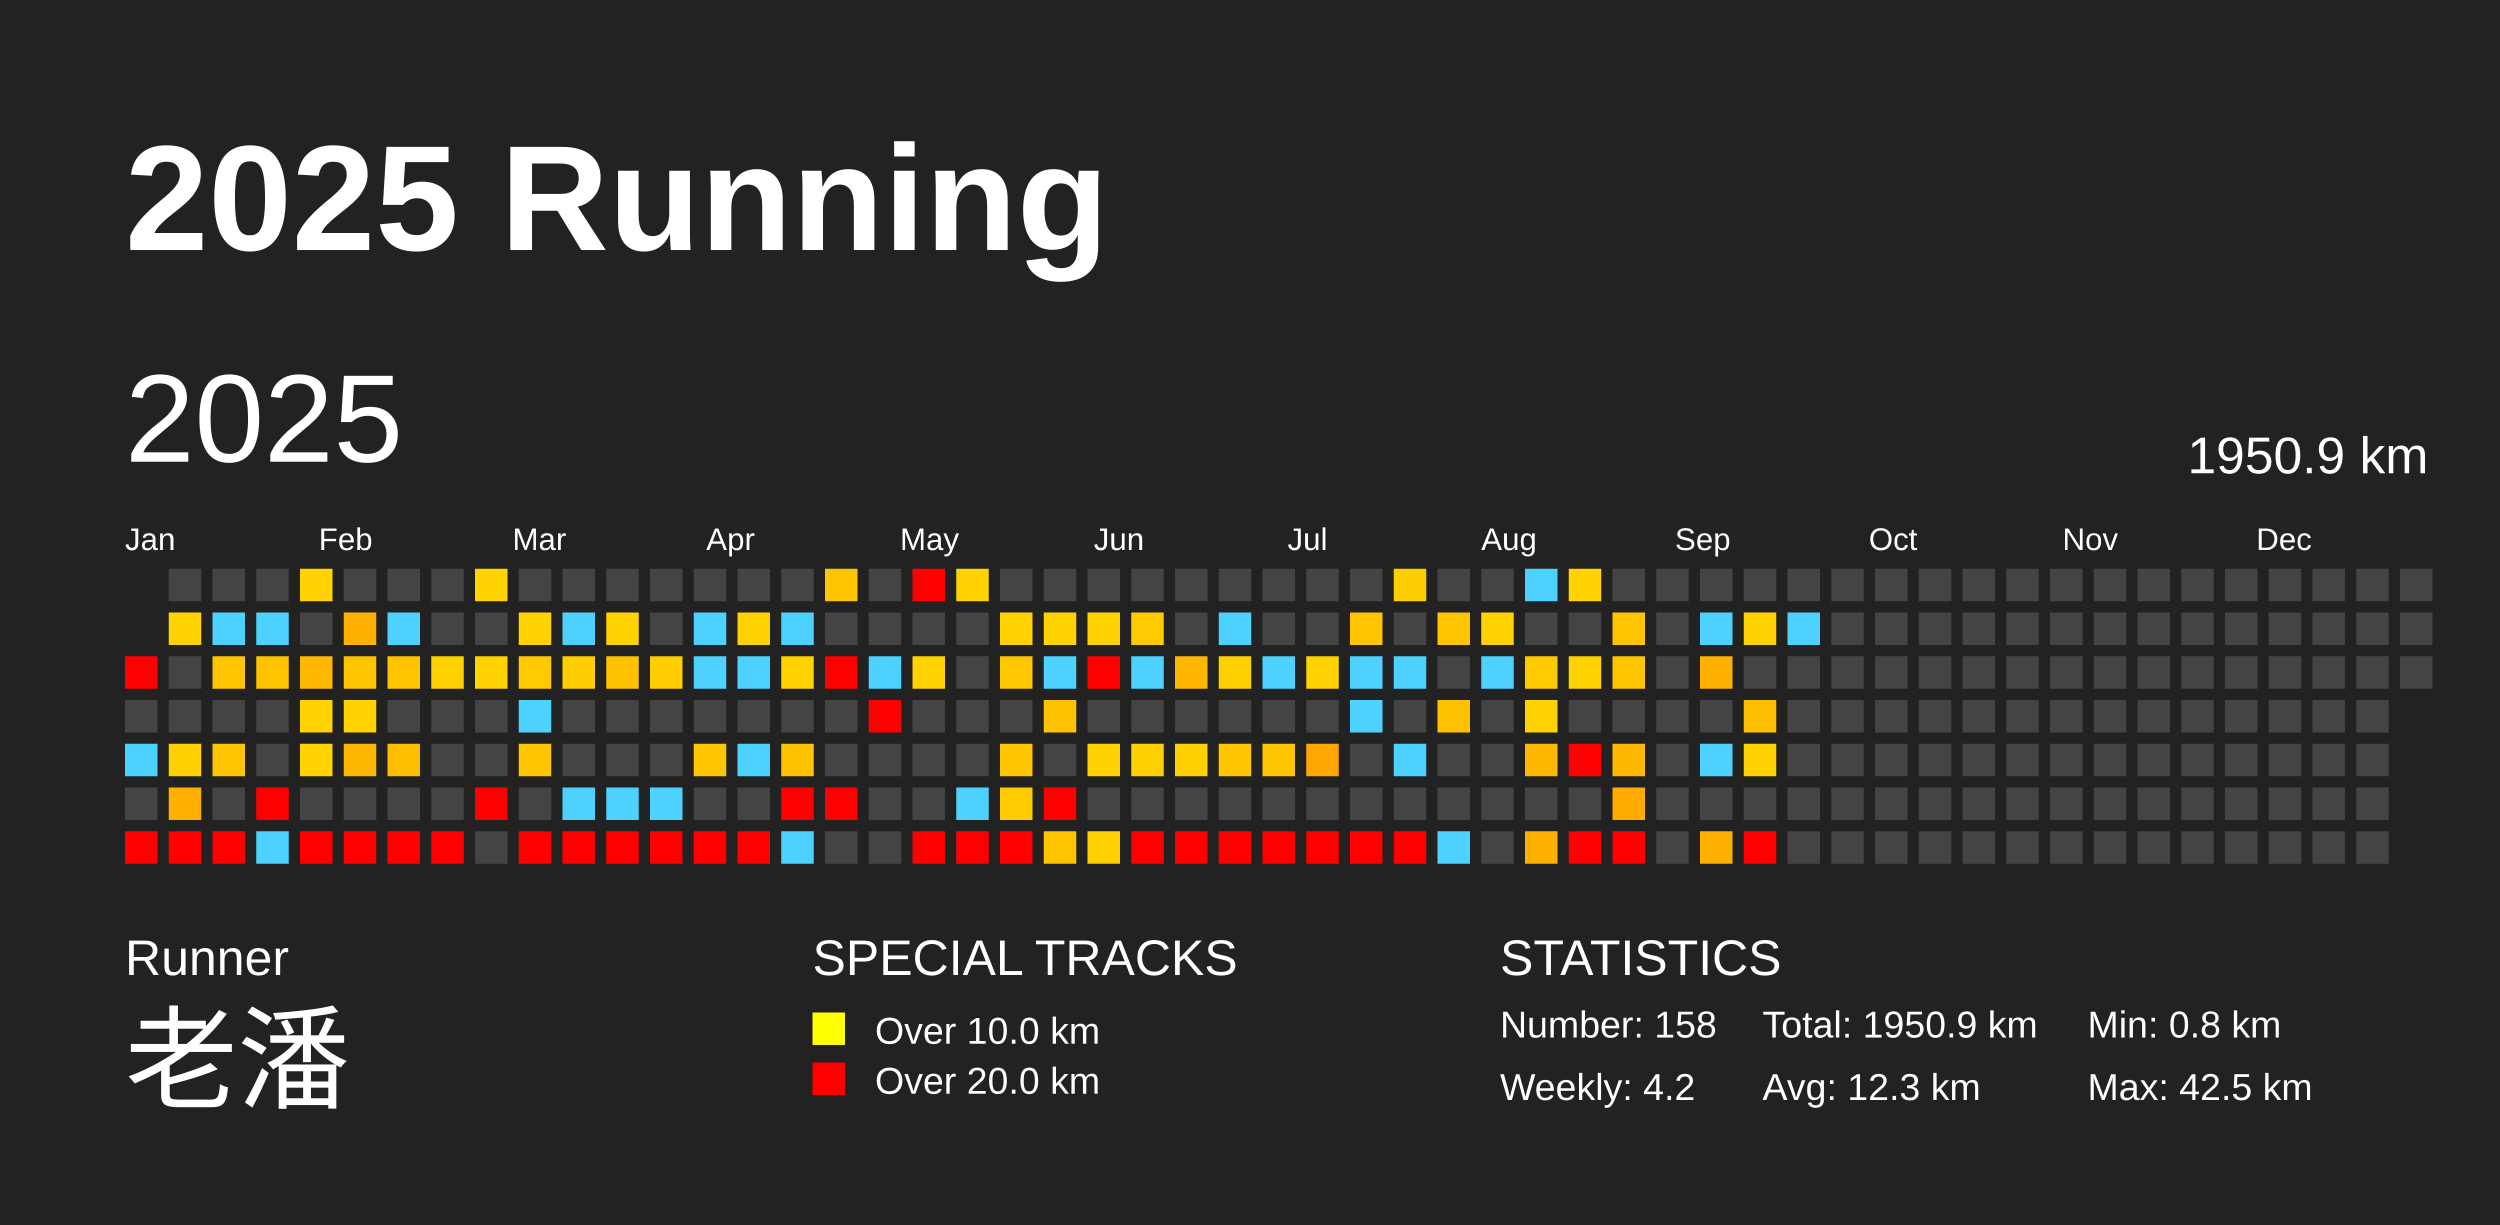
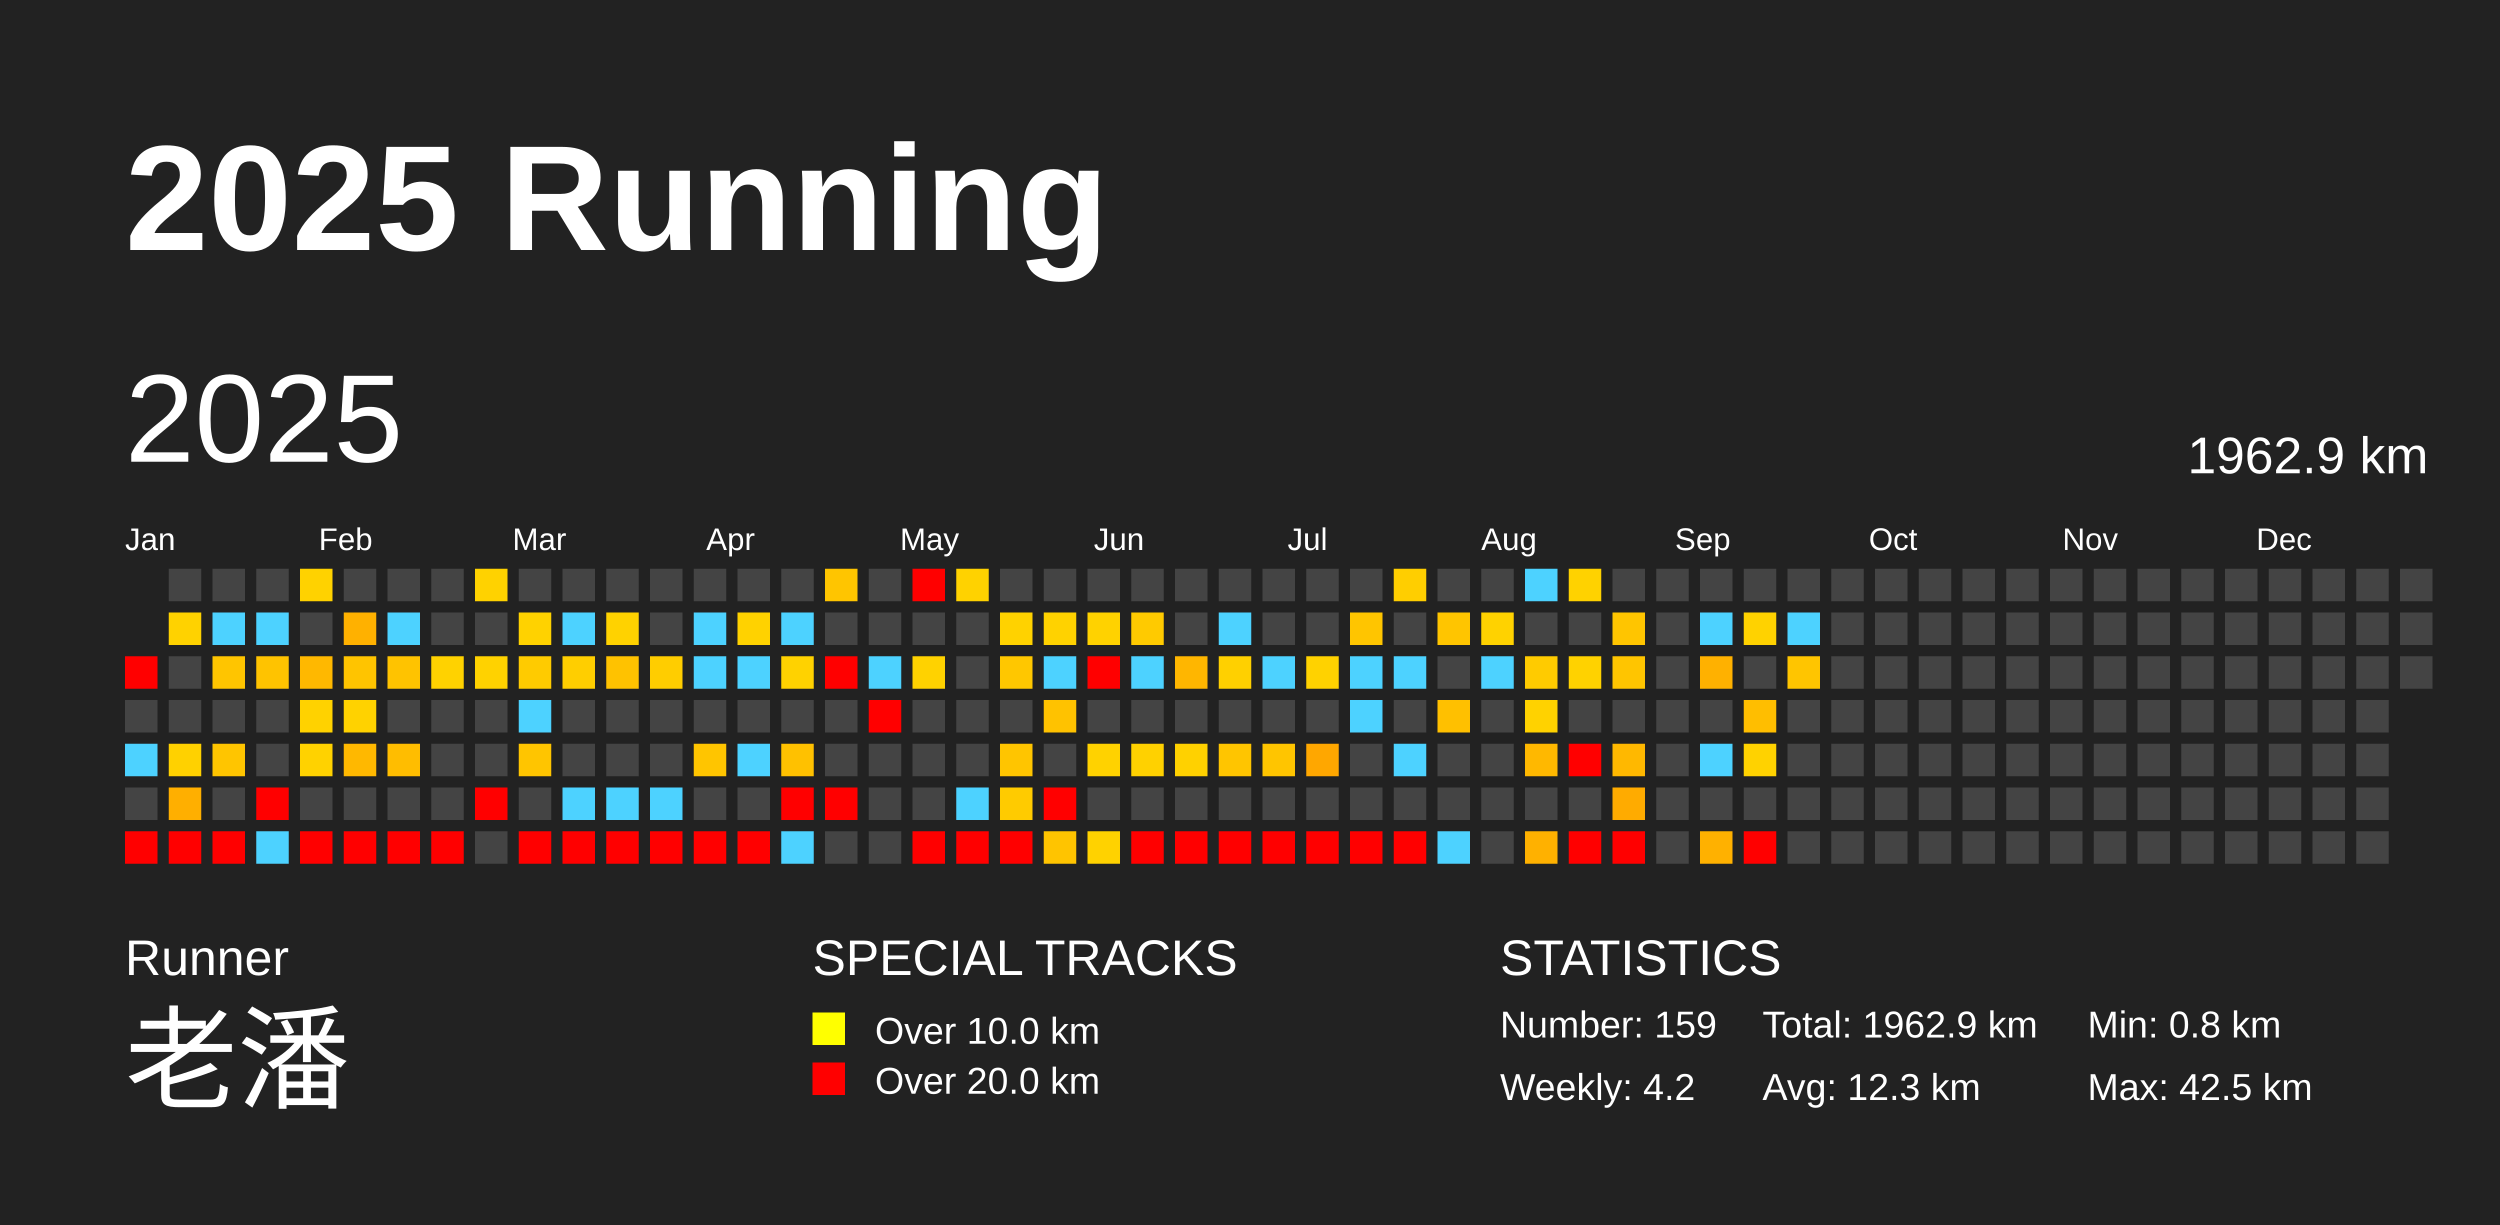
<svg xmlns="http://www.w3.org/2000/svg" baseProfile="full" height="98mm" version="1.1" viewBox="0,0,200,98" width="200mm">
  <defs />
  <rect fill="#222222" height="98" width="200" x="0" y="0" />
  <text fill="#FFFFFF" style="font-size:12px; font-family:Arial; font-weight:bold;" x="10" y="20">2025 Running</text>
  <text fill="#FFFFFF" style="font-size:4px; font-family:Arial" x="10" y="78">Runner</text>
  <text fill="#FFFFFF" style="font-size:9px; font-family:Arial" x="10" y="88">老潘</text>
  <text fill="#FFFFFF" style="font-size:4px; font-family:Arial" x="65" y="78">SPECIAL TRACKS</text>
  <rect fill="yellow" height="2.6" width="2.6" x="65" y="81" />
  <text fill="#FFFFFF" style="font-size:3px; font-family:Arial" x="70" y="83.5">Over 10.0 km</text>
  <rect fill="red" height="2.6" width="2.6" x="65" y="85" />
  <text fill="#FFFFFF" style="font-size:3px; font-family:Arial" x="70" y="87.5">Over 20.0 km</text>
  <text fill="#FFFFFF" style="font-size:4px; font-family:Arial" x="120" y="78">STATISTICS</text>
-   <text fill="#FFFFFF" style="font-size:3px; font-family:Arial" x="120" y="83">Number: 158</text>
+   <text fill="#FFFFFF" style="font-size:3px; font-family:Arial" x="120" y="83">Number: 159</text>
  <text fill="#FFFFFF" style="font-size:3px; font-family:Arial" x="120" y="88">Weekly: 4.2</text>
-   <text fill="#FFFFFF" style="font-size:3px; font-family:Arial" x="141" y="83">Total: 1950.9 km</text>
+   <text fill="#FFFFFF" style="font-size:3px; font-family:Arial" x="141" y="83">Total: 1962.9 km</text>
  <text fill="#FFFFFF" style="font-size:3px; font-family:Arial" x="141" y="88">Avg: 12.3 km</text>
  <text fill="#FFFFFF" style="font-size:3px; font-family:Arial" x="167" y="83">Min: 0.8 km</text>
  <text fill="#FFFFFF" style="font-size:3px; font-family:Arial" x="167" y="88">Max: 42.5 km</text>
  <text dominant-baseline="hanging" fill="#FFFFFF" style="font-size:10.0px; font-family:Arial;" x="10" y="30">2025</text>
-   <text dominant-baseline="hanging" fill="#FFFFFF" style="font-size:4.125px; font-family:Arial;" x="175" y="35">1950.9 km</text>
+   <text dominant-baseline="hanging" fill="#FFFFFF" style="font-size:4.125px; font-family:Arial;" x="175" y="35">1962.9 km</text>
  <text fill="#FFFFFF" style="font-size:2.5px; font-family:Arial" x="10.0" y="44">Jan</text>
  <text fill="#FFFFFF" style="font-size:2.5px; font-family:Arial" x="25.5" y="44">Feb</text>
  <text fill="#FFFFFF" style="font-size:2.5px; font-family:Arial" x="41.0" y="44">Mar</text>
  <text fill="#FFFFFF" style="font-size:2.5px; font-family:Arial" x="56.5" y="44">Apr</text>
  <text fill="#FFFFFF" style="font-size:2.5px; font-family:Arial" x="72.0" y="44">May</text>
  <text fill="#FFFFFF" style="font-size:2.5px; font-family:Arial" x="87.5" y="44">Jun</text>
  <text fill="#FFFFFF" style="font-size:2.5px; font-family:Arial" x="103.0" y="44">Jul</text>
  <text fill="#FFFFFF" style="font-size:2.5px; font-family:Arial" x="118.5" y="44">Aug</text>
  <text fill="#FFFFFF" style="font-size:2.5px; font-family:Arial" x="134.0" y="44">Sep</text>
  <text fill="#FFFFFF" style="font-size:2.5px; font-family:Arial" x="149.5" y="44">Oct</text>
  <text fill="#FFFFFF" style="font-size:2.5px; font-family:Arial" x="165.0" y="44">Nov</text>
  <text fill="#FFFFFF" style="font-size:2.5px; font-family:Arial" x="180.5" y="44">Dec</text>
  <rect fill="red" height="2.6" width="2.6" x="10.0" y="52.5" />
  <rect fill="#444444" height="2.6" width="2.6" x="10.0" y="56.0" />
  <rect fill="#4dd2ff" height="2.6" width="2.6" x="10.0" y="59.5" />
  <rect fill="#444444" height="2.6" width="2.6" x="10.0" y="63.0" />
  <rect fill="red" height="2.6" width="2.6" x="10.0" y="66.5" />
  <rect fill="#444444" height="2.6" width="2.6" x="13.5" y="45.5" />
  <rect fill="#ffd200" height="2.6" width="2.6" x="13.5" y="49.0" />
  <rect fill="#444444" height="2.6" width="2.6" x="13.5" y="52.5" />
  <rect fill="#444444" height="2.6" width="2.6" x="13.5" y="56.0" />
  <rect fill="#ffd100" height="2.6" width="2.6" x="13.5" y="59.5" />
  <rect fill="#ffaf00" height="2.6" width="2.6" x="13.5" y="63.0" />
  <rect fill="red" height="2.6" width="2.6" x="13.5" y="66.5" />
  <rect fill="#444444" height="2.6" width="2.6" x="17.0" y="45.5" />
  <rect fill="#4dd2ff" height="2.6" width="2.6" x="17.0" y="49.0" />
  <rect fill="#ffc500" height="2.6" width="2.6" x="17.0" y="52.5" />
  <rect fill="#444444" height="2.6" width="2.6" x="17.0" y="56.0" />
  <rect fill="#ffc500" height="2.6" width="2.6" x="17.0" y="59.5" />
  <rect fill="#444444" height="2.6" width="2.6" x="17.0" y="63.0" />
  <rect fill="red" height="2.6" width="2.6" x="17.0" y="66.5" />
  <rect fill="#444444" height="2.6" width="2.6" x="20.5" y="45.5" />
  <rect fill="#4dd2ff" height="2.6" width="2.6" x="20.5" y="49.0" />
  <rect fill="#ffc300" height="2.6" width="2.6" x="20.5" y="52.5" />
  <rect fill="#444444" height="2.6" width="2.6" x="20.5" y="56.0" />
  <rect fill="#444444" height="2.6" width="2.6" x="20.5" y="59.5" />
  <rect fill="red" height="2.6" width="2.6" x="20.5" y="63.0" />
  <rect fill="#4dd2ff" height="2.6" width="2.6" x="20.5" y="66.5" />
  <rect fill="#ffd200" height="2.6" width="2.6" x="24.0" y="45.5" />
  <rect fill="#444444" height="2.6" width="2.6" x="24.0" y="49.0" />
  <rect fill="#ffb800" height="2.6" width="2.6" x="24.0" y="52.5" />
  <rect fill="#ffd200" height="2.6" width="2.6" x="24.0" y="56.0" />
  <rect fill="#ffd200" height="2.6" width="2.6" x="24.0" y="59.5" />
  <rect fill="#444444" height="2.6" width="2.6" x="24.0" y="63.0" />
  <rect fill="red" height="2.6" width="2.6" x="24.0" y="66.5" />
  <rect fill="#444444" height="2.6" width="2.6" x="27.5" y="45.5" />
  <rect fill="#ffb100" height="2.6" width="2.6" x="27.5" y="49.0" />
  <rect fill="#ffc400" height="2.6" width="2.6" x="27.5" y="52.5" />
  <rect fill="#ffd200" height="2.6" width="2.6" x="27.5" y="56.0" />
  <rect fill="#ffb800" height="2.6" width="2.6" x="27.5" y="59.5" />
  <rect fill="#444444" height="2.6" width="2.6" x="27.5" y="63.0" />
  <rect fill="red" height="2.6" width="2.6" x="27.5" y="66.5" />
  <rect fill="#444444" height="2.6" width="2.6" x="31.0" y="45.5" />
  <rect fill="#4dd2ff" height="2.6" width="2.6" x="31.0" y="49.0" />
  <rect fill="#ffc300" height="2.6" width="2.6" x="31.0" y="52.5" />
  <rect fill="#444444" height="2.6" width="2.6" x="31.0" y="56.0" />
  <rect fill="#ffbd00" height="2.6" width="2.6" x="31.0" y="59.5" />
  <rect fill="#444444" height="2.6" width="2.6" x="31.0" y="63.0" />
  <rect fill="red" height="2.6" width="2.6" x="31.0" y="66.5" />
  <rect fill="#444444" height="2.6" width="2.6" x="34.5" y="45.5" />
  <rect fill="#444444" height="2.6" width="2.6" x="34.5" y="49.0" />
  <rect fill="#ffd200" height="2.6" width="2.6" x="34.5" y="52.5" />
  <rect fill="#444444" height="2.6" width="2.6" x="34.5" y="56.0" />
  <rect fill="#444444" height="2.6" width="2.6" x="34.5" y="59.5" />
  <rect fill="#444444" height="2.6" width="2.6" x="34.5" y="63.0" />
  <rect fill="red" height="2.6" width="2.6" x="34.5" y="66.5" />
  <rect fill="#ffd200" height="2.6" width="2.6" x="38.0" y="45.5" />
  <rect fill="#444444" height="2.6" width="2.6" x="38.0" y="49.0" />
  <rect fill="#ffd200" height="2.6" width="2.6" x="38.0" y="52.5" />
  <rect fill="#444444" height="2.6" width="2.6" x="38.0" y="56.0" />
  <rect fill="#444444" height="2.6" width="2.6" x="38.0" y="59.5" />
  <rect fill="red" height="2.6" width="2.6" x="38.0" y="63.0" />
  <rect fill="#444444" height="2.6" width="2.6" x="38.0" y="66.5" />
  <rect fill="#444444" height="2.6" width="2.6" x="41.5" y="45.5" />
  <rect fill="#ffd200" height="2.6" width="2.6" x="41.5" y="49.0" />
  <rect fill="#ffcb00" height="2.6" width="2.6" x="41.5" y="52.5" />
  <rect fill="#4dd2ff" height="2.6" width="2.6" x="41.5" y="56.0" />
  <rect fill="#ffc500" height="2.6" width="2.6" x="41.5" y="59.5" />
  <rect fill="#444444" height="2.6" width="2.6" x="41.5" y="63.0" />
  <rect fill="red" height="2.6" width="2.6" x="41.5" y="66.5" />
  <rect fill="#444444" height="2.6" width="2.6" x="45.0" y="45.5" />
  <rect fill="#4dd2ff" height="2.6" width="2.6" x="45.0" y="49.0" />
  <rect fill="#ffce00" height="2.6" width="2.6" x="45.0" y="52.5" />
  <rect fill="#444444" height="2.6" width="2.6" x="45.0" y="56.0" />
  <rect fill="#444444" height="2.6" width="2.6" x="45.0" y="59.5" />
  <rect fill="#4dd2ff" height="2.6" width="2.6" x="45.0" y="63.0" />
  <rect fill="red" height="2.6" width="2.6" x="45.0" y="66.5" />
  <rect fill="#444444" height="2.6" width="2.6" x="48.5" y="45.5" />
  <rect fill="#ffd200" height="2.6" width="2.6" x="48.5" y="49.0" />
  <rect fill="#ffc200" height="2.6" width="2.6" x="48.5" y="52.5" />
  <rect fill="#444444" height="2.6" width="2.6" x="48.5" y="56.0" />
  <rect fill="#444444" height="2.6" width="2.6" x="48.5" y="59.5" />
  <rect fill="#4dd2ff" height="2.6" width="2.6" x="48.5" y="63.0" />
  <rect fill="red" height="2.6" width="2.6" x="48.5" y="66.5" />
  <rect fill="#444444" height="2.6" width="2.6" x="52.0" y="45.5" />
  <rect fill="#444444" height="2.6" width="2.6" x="52.0" y="49.0" />
  <rect fill="#ffcd00" height="2.6" width="2.6" x="52.0" y="52.5" />
  <rect fill="#444444" height="2.6" width="2.6" x="52.0" y="56.0" />
  <rect fill="#444444" height="2.6" width="2.6" x="52.0" y="59.5" />
  <rect fill="#4dd2ff" height="2.6" width="2.6" x="52.0" y="63.0" />
  <rect fill="red" height="2.6" width="2.6" x="52.0" y="66.5" />
  <rect fill="#444444" height="2.6" width="2.6" x="55.5" y="45.5" />
  <rect fill="#4dd2ff" height="2.6" width="2.6" x="55.5" y="49.0" />
  <rect fill="#4dd2ff" height="2.6" width="2.6" x="55.5" y="52.5" />
  <rect fill="#444444" height="2.6" width="2.6" x="55.5" y="56.0" />
  <rect fill="#ffc500" height="2.6" width="2.6" x="55.5" y="59.5" />
  <rect fill="#444444" height="2.6" width="2.6" x="55.5" y="63.0" />
  <rect fill="red" height="2.6" width="2.6" x="55.5" y="66.5" />
  <rect fill="#444444" height="2.6" width="2.6" x="59.0" y="45.5" />
  <rect fill="#ffd200" height="2.6" width="2.6" x="59.0" y="49.0" />
  <rect fill="#4dd2ff" height="2.6" width="2.6" x="59.0" y="52.5" />
  <rect fill="#444444" height="2.6" width="2.6" x="59.0" y="56.0" />
  <rect fill="#4dd2ff" height="2.6" width="2.6" x="59.0" y="59.5" />
  <rect fill="#444444" height="2.6" width="2.6" x="59.0" y="63.0" />
  <rect fill="red" height="2.6" width="2.6" x="59.0" y="66.5" />
  <rect fill="#444444" height="2.6" width="2.6" x="62.5" y="45.5" />
  <rect fill="#4dd2ff" height="2.6" width="2.6" x="62.5" y="49.0" />
  <rect fill="#ffd200" height="2.6" width="2.6" x="62.5" y="52.5" />
  <rect fill="#444444" height="2.6" width="2.6" x="62.5" y="56.0" />
  <rect fill="#ffc100" height="2.6" width="2.6" x="62.5" y="59.5" />
  <rect fill="red" height="2.6" width="2.6" x="62.5" y="63.0" />
  <rect fill="#4dd2ff" height="2.6" width="2.6" x="62.5" y="66.5" />
  <rect fill="#ffc500" height="2.6" width="2.6" x="66.0" y="45.5" />
  <rect fill="#444444" height="2.6" width="2.6" x="66.0" y="49.0" />
  <rect fill="red" height="2.6" width="2.6" x="66.0" y="52.5" />
  <rect fill="#444444" height="2.6" width="2.6" x="66.0" y="56.0" />
  <rect fill="#444444" height="2.6" width="2.6" x="66.0" y="59.5" />
  <rect fill="red" height="2.6" width="2.6" x="66.0" y="63.0" />
  <rect fill="#444444" height="2.6" width="2.6" x="66.0" y="66.5" />
  <rect fill="#444444" height="2.6" width="2.6" x="69.5" y="45.5" />
  <rect fill="#444444" height="2.6" width="2.6" x="69.5" y="49.0" />
  <rect fill="#4dd2ff" height="2.6" width="2.6" x="69.5" y="52.5" />
  <rect fill="red" height="2.6" width="2.6" x="69.5" y="56.0" />
  <rect fill="#444444" height="2.6" width="2.6" x="69.5" y="59.5" />
  <rect fill="#444444" height="2.6" width="2.6" x="69.5" y="63.0" />
  <rect fill="#444444" height="2.6" width="2.6" x="69.5" y="66.5" />
  <rect fill="red" height="2.6" width="2.6" x="73.0" y="45.5" />
  <rect fill="#444444" height="2.6" width="2.6" x="73.0" y="49.0" />
  <rect fill="#ffd200" height="2.6" width="2.6" x="73.0" y="52.5" />
  <rect fill="#444444" height="2.6" width="2.6" x="73.0" y="56.0" />
  <rect fill="#444444" height="2.6" width="2.6" x="73.0" y="59.5" />
  <rect fill="#444444" height="2.6" width="2.6" x="73.0" y="63.0" />
  <rect fill="red" height="2.6" width="2.6" x="73.0" y="66.5" />
  <rect fill="#ffd200" height="2.6" width="2.6" x="76.5" y="45.5" />
  <rect fill="#444444" height="2.6" width="2.6" x="76.5" y="49.0" />
  <rect fill="#444444" height="2.6" width="2.6" x="76.5" y="52.5" />
  <rect fill="#444444" height="2.6" width="2.6" x="76.5" y="56.0" />
  <rect fill="#444444" height="2.6" width="2.6" x="76.5" y="59.5" />
  <rect fill="#4dd2ff" height="2.6" width="2.6" x="76.5" y="63.0" />
  <rect fill="red" height="2.6" width="2.6" x="76.5" y="66.5" />
  <rect fill="#444444" height="2.6" width="2.6" x="80.0" y="45.5" />
  <rect fill="#ffd200" height="2.6" width="2.6" x="80.0" y="49.0" />
  <rect fill="#ffc700" height="2.6" width="2.6" x="80.0" y="52.5" />
  <rect fill="#444444" height="2.6" width="2.6" x="80.0" y="56.0" />
  <rect fill="#ffc500" height="2.6" width="2.6" x="80.0" y="59.5" />
  <rect fill="#ffcb00" height="2.6" width="2.6" x="80.0" y="63.0" />
  <rect fill="red" height="2.6" width="2.6" x="80.0" y="66.5" />
  <rect fill="#444444" height="2.6" width="2.6" x="83.5" y="45.5" />
  <rect fill="#ffd200" height="2.6" width="2.6" x="83.5" y="49.0" />
  <rect fill="#4dd2ff" height="2.6" width="2.6" x="83.5" y="52.5" />
  <rect fill="#ffc200" height="2.6" width="2.6" x="83.5" y="56.0" />
  <rect fill="#444444" height="2.6" width="2.6" x="83.5" y="59.5" />
  <rect fill="red" height="2.6" width="2.6" x="83.5" y="63.0" />
  <rect fill="#ffc400" height="2.6" width="2.6" x="83.5" y="66.5" />
  <rect fill="#444444" height="2.6" width="2.6" x="87.0" y="45.5" />
  <rect fill="#ffd200" height="2.6" width="2.6" x="87.0" y="49.0" />
  <rect fill="red" height="2.6" width="2.6" x="87.0" y="52.5" />
  <rect fill="#444444" height="2.6" width="2.6" x="87.0" y="56.0" />
  <rect fill="#ffd200" height="2.6" width="2.6" x="87.0" y="59.5" />
  <rect fill="#444444" height="2.6" width="2.6" x="87.0" y="63.0" />
  <rect fill="#ffd200" height="2.6" width="2.6" x="87.0" y="66.5" />
  <rect fill="#444444" height="2.6" width="2.6" x="90.5" y="45.5" />
  <rect fill="#ffca00" height="2.6" width="2.6" x="90.5" y="49.0" />
  <rect fill="#4dd2ff" height="2.6" width="2.6" x="90.5" y="52.5" />
  <rect fill="#444444" height="2.6" width="2.6" x="90.5" y="56.0" />
  <rect fill="#ffd100" height="2.6" width="2.6" x="90.5" y="59.5" />
  <rect fill="#444444" height="2.6" width="2.6" x="90.5" y="63.0" />
  <rect fill="red" height="2.6" width="2.6" x="90.5" y="66.5" />
  <rect fill="#444444" height="2.6" width="2.6" x="94.0" y="45.5" />
  <rect fill="#444444" height="2.6" width="2.6" x="94.0" y="49.0" />
  <rect fill="#ffb600" height="2.6" width="2.6" x="94.0" y="52.5" />
  <rect fill="#444444" height="2.6" width="2.6" x="94.0" y="56.0" />
  <rect fill="#ffd100" height="2.6" width="2.6" x="94.0" y="59.5" />
  <rect fill="#444444" height="2.6" width="2.6" x="94.0" y="63.0" />
  <rect fill="red" height="2.6" width="2.6" x="94.0" y="66.5" />
  <rect fill="#444444" height="2.6" width="2.6" x="97.5" y="45.5" />
  <rect fill="#4dd2ff" height="2.6" width="2.6" x="97.5" y="49.0" />
  <rect fill="#ffd000" height="2.6" width="2.6" x="97.5" y="52.5" />
  <rect fill="#444444" height="2.6" width="2.6" x="97.5" y="56.0" />
  <rect fill="#ffc500" height="2.6" width="2.6" x="97.5" y="59.5" />
  <rect fill="#444444" height="2.6" width="2.6" x="97.5" y="63.0" />
  <rect fill="red" height="2.6" width="2.6" x="97.5" y="66.5" />
  <rect fill="#444444" height="2.6" width="2.6" x="101.0" y="45.5" />
  <rect fill="#444444" height="2.6" width="2.6" x="101.0" y="49.0" />
  <rect fill="#4dd2ff" height="2.6" width="2.6" x="101.0" y="52.5" />
  <rect fill="#444444" height="2.6" width="2.6" x="101.0" y="56.0" />
  <rect fill="#ffc500" height="2.6" width="2.6" x="101.0" y="59.5" />
  <rect fill="#444444" height="2.6" width="2.6" x="101.0" y="63.0" />
  <rect fill="red" height="2.6" width="2.6" x="101.0" y="66.5" />
  <rect fill="#444444" height="2.6" width="2.6" x="104.5" y="45.5" />
  <rect fill="#444444" height="2.6" width="2.6" x="104.5" y="49.0" />
  <rect fill="#ffd200" height="2.6" width="2.6" x="104.5" y="52.5" />
  <rect fill="#444444" height="2.6" width="2.6" x="104.5" y="56.0" />
  <rect fill="#ffa700" height="2.6" width="2.6" x="104.5" y="59.5" />
  <rect fill="#444444" height="2.6" width="2.6" x="104.5" y="63.0" />
  <rect fill="red" height="2.6" width="2.6" x="104.5" y="66.5" />
  <rect fill="#444444" height="2.6" width="2.6" x="108.0" y="45.5" />
  <rect fill="#ffc500" height="2.6" width="2.6" x="108.0" y="49.0" />
  <rect fill="#4dd2ff" height="2.6" width="2.6" x="108.0" y="52.5" />
  <rect fill="#4dd2ff" height="2.6" width="2.6" x="108.0" y="56.0" />
  <rect fill="#444444" height="2.6" width="2.6" x="108.0" y="59.5" />
  <rect fill="#444444" height="2.6" width="2.6" x="108.0" y="63.0" />
  <rect fill="red" height="2.6" width="2.6" x="108.0" y="66.5" />
  <rect fill="#ffce00" height="2.6" width="2.6" x="111.5" y="45.5" />
  <rect fill="#444444" height="2.6" width="2.6" x="111.5" y="49.0" />
  <rect fill="#4dd2ff" height="2.6" width="2.6" x="111.5" y="52.5" />
  <rect fill="#444444" height="2.6" width="2.6" x="111.5" y="56.0" />
  <rect fill="#4dd2ff" height="2.6" width="2.6" x="111.5" y="59.5" />
  <rect fill="#444444" height="2.6" width="2.6" x="111.5" y="63.0" />
  <rect fill="red" height="2.6" width="2.6" x="111.5" y="66.5" />
  <rect fill="#444444" height="2.6" width="2.6" x="115.0" y="45.5" />
  <rect fill="#ffc500" height="2.6" width="2.6" x="115.0" y="49.0" />
  <rect fill="#444444" height="2.6" width="2.6" x="115.0" y="52.5" />
  <rect fill="#ffc000" height="2.6" width="2.6" x="115.0" y="56.0" />
  <rect fill="#444444" height="2.6" width="2.6" x="115.0" y="59.5" />
  <rect fill="#444444" height="2.6" width="2.6" x="115.0" y="63.0" />
  <rect fill="#4dd2ff" height="2.6" width="2.6" x="115.0" y="66.5" />
  <rect fill="#444444" height="2.6" width="2.6" x="118.5" y="45.5" />
  <rect fill="#ffd200" height="2.6" width="2.6" x="118.5" y="49.0" />
  <rect fill="#4dd2ff" height="2.6" width="2.6" x="118.5" y="52.5" />
  <rect fill="#444444" height="2.6" width="2.6" x="118.5" y="56.0" />
  <rect fill="#444444" height="2.6" width="2.6" x="118.5" y="59.5" />
  <rect fill="#444444" height="2.6" width="2.6" x="118.5" y="63.0" />
  <rect fill="#444444" height="2.6" width="2.6" x="118.5" y="66.5" />
  <rect fill="#4dd2ff" height="2.6" width="2.6" x="122.0" y="45.5" />
  <rect fill="#444444" height="2.6" width="2.6" x="122.0" y="49.0" />
  <rect fill="#ffcb00" height="2.6" width="2.6" x="122.0" y="52.5" />
  <rect fill="#ffd200" height="2.6" width="2.6" x="122.0" y="56.0" />
  <rect fill="#ffb800" height="2.6" width="2.6" x="122.0" y="59.5" />
  <rect fill="#444444" height="2.6" width="2.6" x="122.0" y="63.0" />
  <rect fill="#ffb100" height="2.6" width="2.6" x="122.0" y="66.5" />
  <rect fill="#ffd200" height="2.6" width="2.6" x="125.5" y="45.5" />
  <rect fill="#444444" height="2.6" width="2.6" x="125.5" y="49.0" />
  <rect fill="#ffd200" height="2.6" width="2.6" x="125.5" y="52.5" />
  <rect fill="#444444" height="2.6" width="2.6" x="125.5" y="56.0" />
  <rect fill="red" height="2.6" width="2.6" x="125.5" y="59.5" />
  <rect fill="#444444" height="2.6" width="2.6" x="125.5" y="63.0" />
  <rect fill="red" height="2.6" width="2.6" x="125.5" y="66.5" />
  <rect fill="#444444" height="2.6" width="2.6" x="129.0" y="45.5" />
  <rect fill="#ffc500" height="2.6" width="2.6" x="129.0" y="49.0" />
  <rect fill="#ffc500" height="2.6" width="2.6" x="129.0" y="52.5" />
  <rect fill="#444444" height="2.6" width="2.6" x="129.0" y="56.0" />
  <rect fill="#ffb800" height="2.6" width="2.6" x="129.0" y="59.5" />
  <rect fill="#ffab00" height="2.6" width="2.6" x="129.0" y="63.0" />
  <rect fill="red" height="2.6" width="2.6" x="129.0" y="66.5" />
  <rect fill="#444444" height="2.6" width="2.6" x="132.5" y="45.5" />
  <rect fill="#444444" height="2.6" width="2.6" x="132.5" y="49.0" />
  <rect fill="#444444" height="2.6" width="2.6" x="132.5" y="52.5" />
  <rect fill="#444444" height="2.6" width="2.6" x="132.5" y="56.0" />
  <rect fill="#444444" height="2.6" width="2.6" x="132.5" y="59.5" />
  <rect fill="#444444" height="2.6" width="2.6" x="132.5" y="63.0" />
  <rect fill="#444444" height="2.6" width="2.6" x="132.5" y="66.5" />
  <rect fill="#444444" height="2.6" width="2.6" x="136.0" y="45.5" />
  <rect fill="#4dd2ff" height="2.6" width="2.6" x="136.0" y="49.0" />
  <rect fill="#ffb100" height="2.6" width="2.6" x="136.0" y="52.5" />
  <rect fill="#444444" height="2.6" width="2.6" x="136.0" y="56.0" />
  <rect fill="#4dd2ff" height="2.6" width="2.6" x="136.0" y="59.5" />
  <rect fill="#444444" height="2.6" width="2.6" x="136.0" y="63.0" />
  <rect fill="#ffb100" height="2.6" width="2.6" x="136.0" y="66.5" />
  <rect fill="#444444" height="2.6" width="2.6" x="139.5" y="45.5" />
  <rect fill="#ffd200" height="2.6" width="2.6" x="139.5" y="49.0" />
  <rect fill="#444444" height="2.6" width="2.6" x="139.5" y="52.5" />
  <rect fill="#ffbe00" height="2.6" width="2.6" x="139.5" y="56.0" />
  <rect fill="#ffd200" height="2.6" width="2.6" x="139.5" y="59.5" />
  <rect fill="#444444" height="2.6" width="2.6" x="139.5" y="63.0" />
  <rect fill="red" height="2.6" width="2.6" x="139.5" y="66.5" />
  <rect fill="#444444" height="2.6" width="2.6" x="143.0" y="45.5" />
  <rect fill="#4dd2ff" height="2.6" width="2.6" x="143.0" y="49.0" />
-   <rect fill="#444444" height="2.6" width="2.6" x="143.0" y="52.5" />
+   <rect fill="#ffc500" height="2.6" width="2.6" x="143.0" y="52.5" />
  <rect fill="#444444" height="2.6" width="2.6" x="143.0" y="56.0" />
  <rect fill="#444444" height="2.6" width="2.6" x="143.0" y="59.5" />
  <rect fill="#444444" height="2.6" width="2.6" x="143.0" y="63.0" />
  <rect fill="#444444" height="2.6" width="2.6" x="143.0" y="66.5" />
  <rect fill="#444444" height="2.6" width="2.6" x="146.5" y="45.5" />
  <rect fill="#444444" height="2.6" width="2.6" x="146.5" y="49.0" />
  <rect fill="#444444" height="2.6" width="2.6" x="146.5" y="52.5" />
  <rect fill="#444444" height="2.6" width="2.6" x="146.5" y="56.0" />
  <rect fill="#444444" height="2.6" width="2.6" x="146.5" y="59.5" />
  <rect fill="#444444" height="2.6" width="2.6" x="146.5" y="63.0" />
  <rect fill="#444444" height="2.6" width="2.6" x="146.5" y="66.5" />
  <rect fill="#444444" height="2.6" width="2.6" x="150.0" y="45.5" />
  <rect fill="#444444" height="2.6" width="2.6" x="150.0" y="49.0" />
  <rect fill="#444444" height="2.6" width="2.6" x="150.0" y="52.5" />
  <rect fill="#444444" height="2.6" width="2.6" x="150.0" y="56.0" />
  <rect fill="#444444" height="2.6" width="2.6" x="150.0" y="59.5" />
  <rect fill="#444444" height="2.6" width="2.6" x="150.0" y="63.0" />
  <rect fill="#444444" height="2.6" width="2.6" x="150.0" y="66.5" />
  <rect fill="#444444" height="2.6" width="2.6" x="153.5" y="45.5" />
  <rect fill="#444444" height="2.6" width="2.6" x="153.5" y="49.0" />
  <rect fill="#444444" height="2.6" width="2.6" x="153.5" y="52.5" />
  <rect fill="#444444" height="2.6" width="2.6" x="153.5" y="56.0" />
  <rect fill="#444444" height="2.6" width="2.6" x="153.5" y="59.5" />
  <rect fill="#444444" height="2.6" width="2.6" x="153.5" y="63.0" />
  <rect fill="#444444" height="2.6" width="2.6" x="153.5" y="66.5" />
  <rect fill="#444444" height="2.6" width="2.6" x="157.0" y="45.5" />
  <rect fill="#444444" height="2.6" width="2.6" x="157.0" y="49.0" />
  <rect fill="#444444" height="2.6" width="2.6" x="157.0" y="52.5" />
  <rect fill="#444444" height="2.6" width="2.6" x="157.0" y="56.0" />
  <rect fill="#444444" height="2.6" width="2.6" x="157.0" y="59.5" />
  <rect fill="#444444" height="2.6" width="2.6" x="157.0" y="63.0" />
  <rect fill="#444444" height="2.6" width="2.6" x="157.0" y="66.5" />
  <rect fill="#444444" height="2.6" width="2.6" x="160.5" y="45.5" />
  <rect fill="#444444" height="2.6" width="2.6" x="160.5" y="49.0" />
  <rect fill="#444444" height="2.6" width="2.6" x="160.5" y="52.5" />
  <rect fill="#444444" height="2.6" width="2.6" x="160.5" y="56.0" />
  <rect fill="#444444" height="2.6" width="2.6" x="160.5" y="59.5" />
  <rect fill="#444444" height="2.6" width="2.6" x="160.5" y="63.0" />
  <rect fill="#444444" height="2.6" width="2.6" x="160.5" y="66.5" />
  <rect fill="#444444" height="2.6" width="2.6" x="164.0" y="45.5" />
  <rect fill="#444444" height="2.6" width="2.6" x="164.0" y="49.0" />
  <rect fill="#444444" height="2.6" width="2.6" x="164.0" y="52.5" />
  <rect fill="#444444" height="2.6" width="2.6" x="164.0" y="56.0" />
  <rect fill="#444444" height="2.6" width="2.6" x="164.0" y="59.5" />
  <rect fill="#444444" height="2.6" width="2.6" x="164.0" y="63.0" />
  <rect fill="#444444" height="2.6" width="2.6" x="164.0" y="66.5" />
  <rect fill="#444444" height="2.6" width="2.6" x="167.5" y="45.5" />
  <rect fill="#444444" height="2.6" width="2.6" x="167.5" y="49.0" />
  <rect fill="#444444" height="2.6" width="2.6" x="167.5" y="52.5" />
  <rect fill="#444444" height="2.6" width="2.6" x="167.5" y="56.0" />
  <rect fill="#444444" height="2.6" width="2.6" x="167.5" y="59.5" />
  <rect fill="#444444" height="2.6" width="2.6" x="167.5" y="63.0" />
  <rect fill="#444444" height="2.6" width="2.6" x="167.5" y="66.5" />
  <rect fill="#444444" height="2.6" width="2.6" x="171.0" y="45.5" />
  <rect fill="#444444" height="2.6" width="2.6" x="171.0" y="49.0" />
  <rect fill="#444444" height="2.6" width="2.6" x="171.0" y="52.5" />
  <rect fill="#444444" height="2.6" width="2.6" x="171.0" y="56.0" />
  <rect fill="#444444" height="2.6" width="2.6" x="171.0" y="59.5" />
  <rect fill="#444444" height="2.6" width="2.6" x="171.0" y="63.0" />
  <rect fill="#444444" height="2.6" width="2.6" x="171.0" y="66.5" />
  <rect fill="#444444" height="2.6" width="2.6" x="174.5" y="45.5" />
  <rect fill="#444444" height="2.6" width="2.6" x="174.5" y="49.0" />
  <rect fill="#444444" height="2.6" width="2.6" x="174.5" y="52.5" />
  <rect fill="#444444" height="2.6" width="2.6" x="174.5" y="56.0" />
  <rect fill="#444444" height="2.6" width="2.6" x="174.5" y="59.5" />
  <rect fill="#444444" height="2.6" width="2.6" x="174.5" y="63.0" />
  <rect fill="#444444" height="2.6" width="2.6" x="174.5" y="66.5" />
  <rect fill="#444444" height="2.6" width="2.6" x="178.0" y="45.5" />
  <rect fill="#444444" height="2.6" width="2.6" x="178.0" y="49.0" />
  <rect fill="#444444" height="2.6" width="2.6" x="178.0" y="52.5" />
  <rect fill="#444444" height="2.6" width="2.6" x="178.0" y="56.0" />
  <rect fill="#444444" height="2.6" width="2.6" x="178.0" y="59.5" />
  <rect fill="#444444" height="2.6" width="2.6" x="178.0" y="63.0" />
  <rect fill="#444444" height="2.6" width="2.6" x="178.0" y="66.5" />
  <rect fill="#444444" height="2.6" width="2.6" x="181.5" y="45.5" />
  <rect fill="#444444" height="2.6" width="2.6" x="181.5" y="49.0" />
  <rect fill="#444444" height="2.6" width="2.6" x="181.5" y="52.5" />
  <rect fill="#444444" height="2.6" width="2.6" x="181.5" y="56.0" />
  <rect fill="#444444" height="2.6" width="2.6" x="181.5" y="59.5" />
  <rect fill="#444444" height="2.6" width="2.6" x="181.5" y="63.0" />
  <rect fill="#444444" height="2.6" width="2.6" x="181.5" y="66.5" />
  <rect fill="#444444" height="2.6" width="2.6" x="185.0" y="45.5" />
  <rect fill="#444444" height="2.6" width="2.6" x="185.0" y="49.0" />
  <rect fill="#444444" height="2.6" width="2.6" x="185.0" y="52.5" />
  <rect fill="#444444" height="2.6" width="2.6" x="185.0" y="56.0" />
  <rect fill="#444444" height="2.6" width="2.6" x="185.0" y="59.5" />
  <rect fill="#444444" height="2.6" width="2.6" x="185.0" y="63.0" />
  <rect fill="#444444" height="2.6" width="2.6" x="185.0" y="66.5" />
  <rect fill="#444444" height="2.6" width="2.6" x="188.5" y="45.5" />
  <rect fill="#444444" height="2.6" width="2.6" x="188.5" y="49.0" />
  <rect fill="#444444" height="2.6" width="2.6" x="188.5" y="52.5" />
  <rect fill="#444444" height="2.6" width="2.6" x="188.5" y="56.0" />
  <rect fill="#444444" height="2.6" width="2.6" x="188.5" y="59.5" />
  <rect fill="#444444" height="2.6" width="2.6" x="188.5" y="63.0" />
  <rect fill="#444444" height="2.6" width="2.6" x="188.5" y="66.5" />
  <rect fill="#444444" height="2.6" width="2.6" x="192.0" y="45.5" />
  <rect fill="#444444" height="2.6" width="2.6" x="192.0" y="49.0" />
  <rect fill="#444444" height="2.6" width="2.6" x="192.0" y="52.5" />
</svg>
